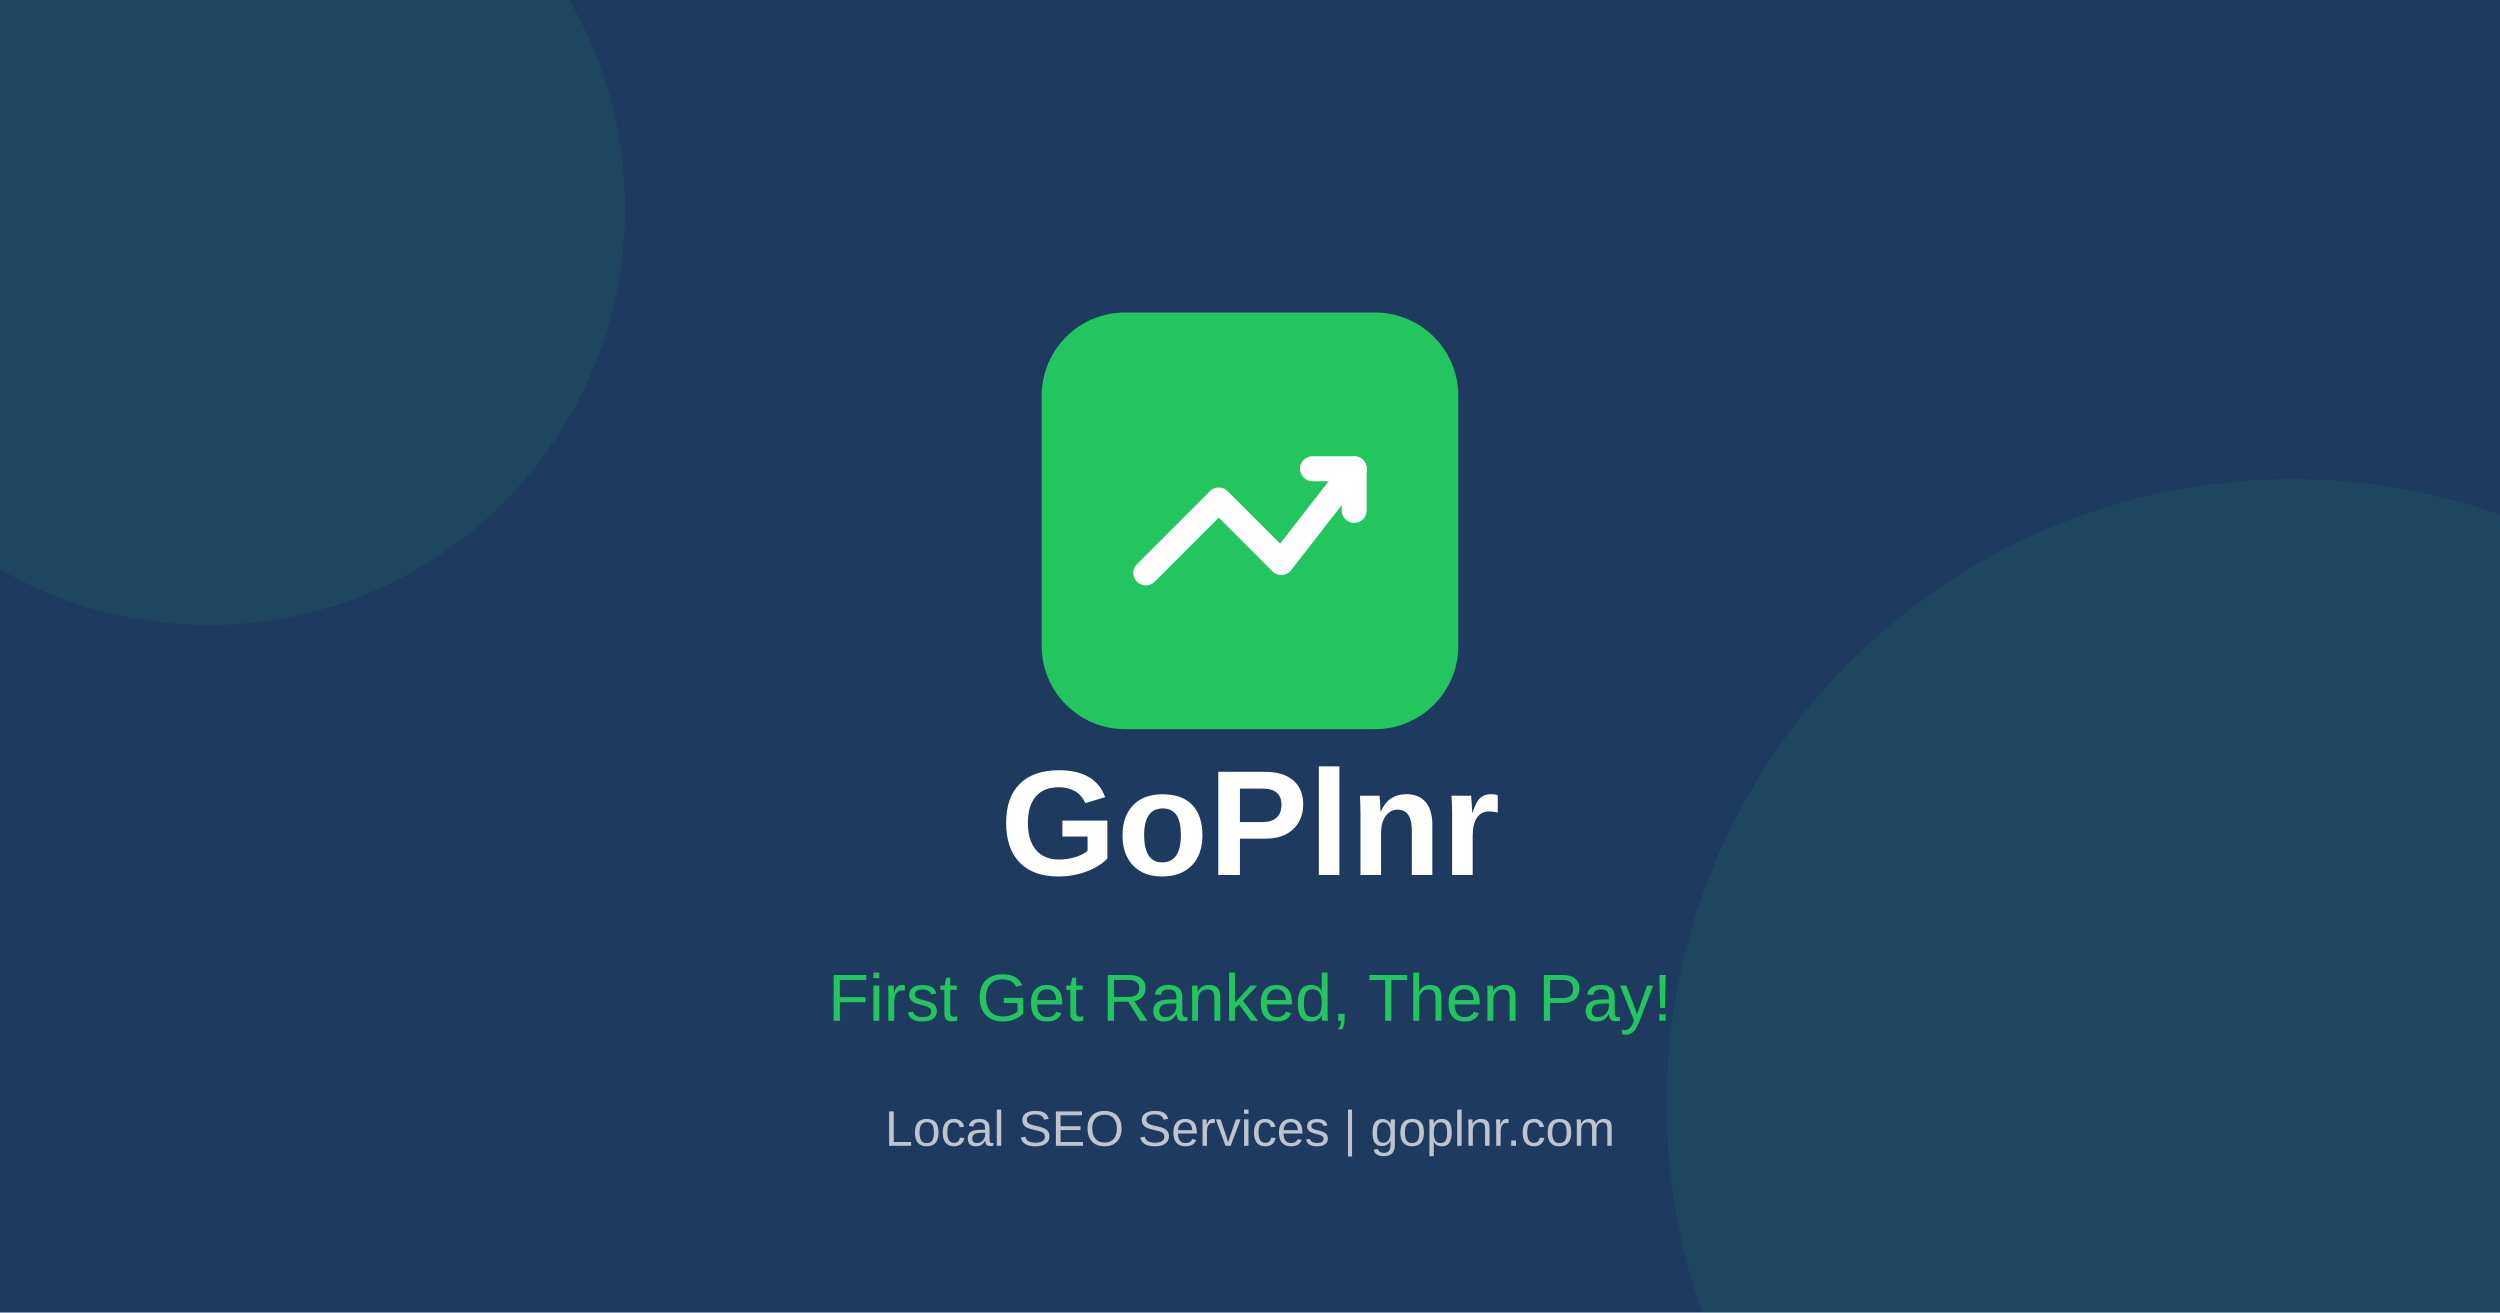
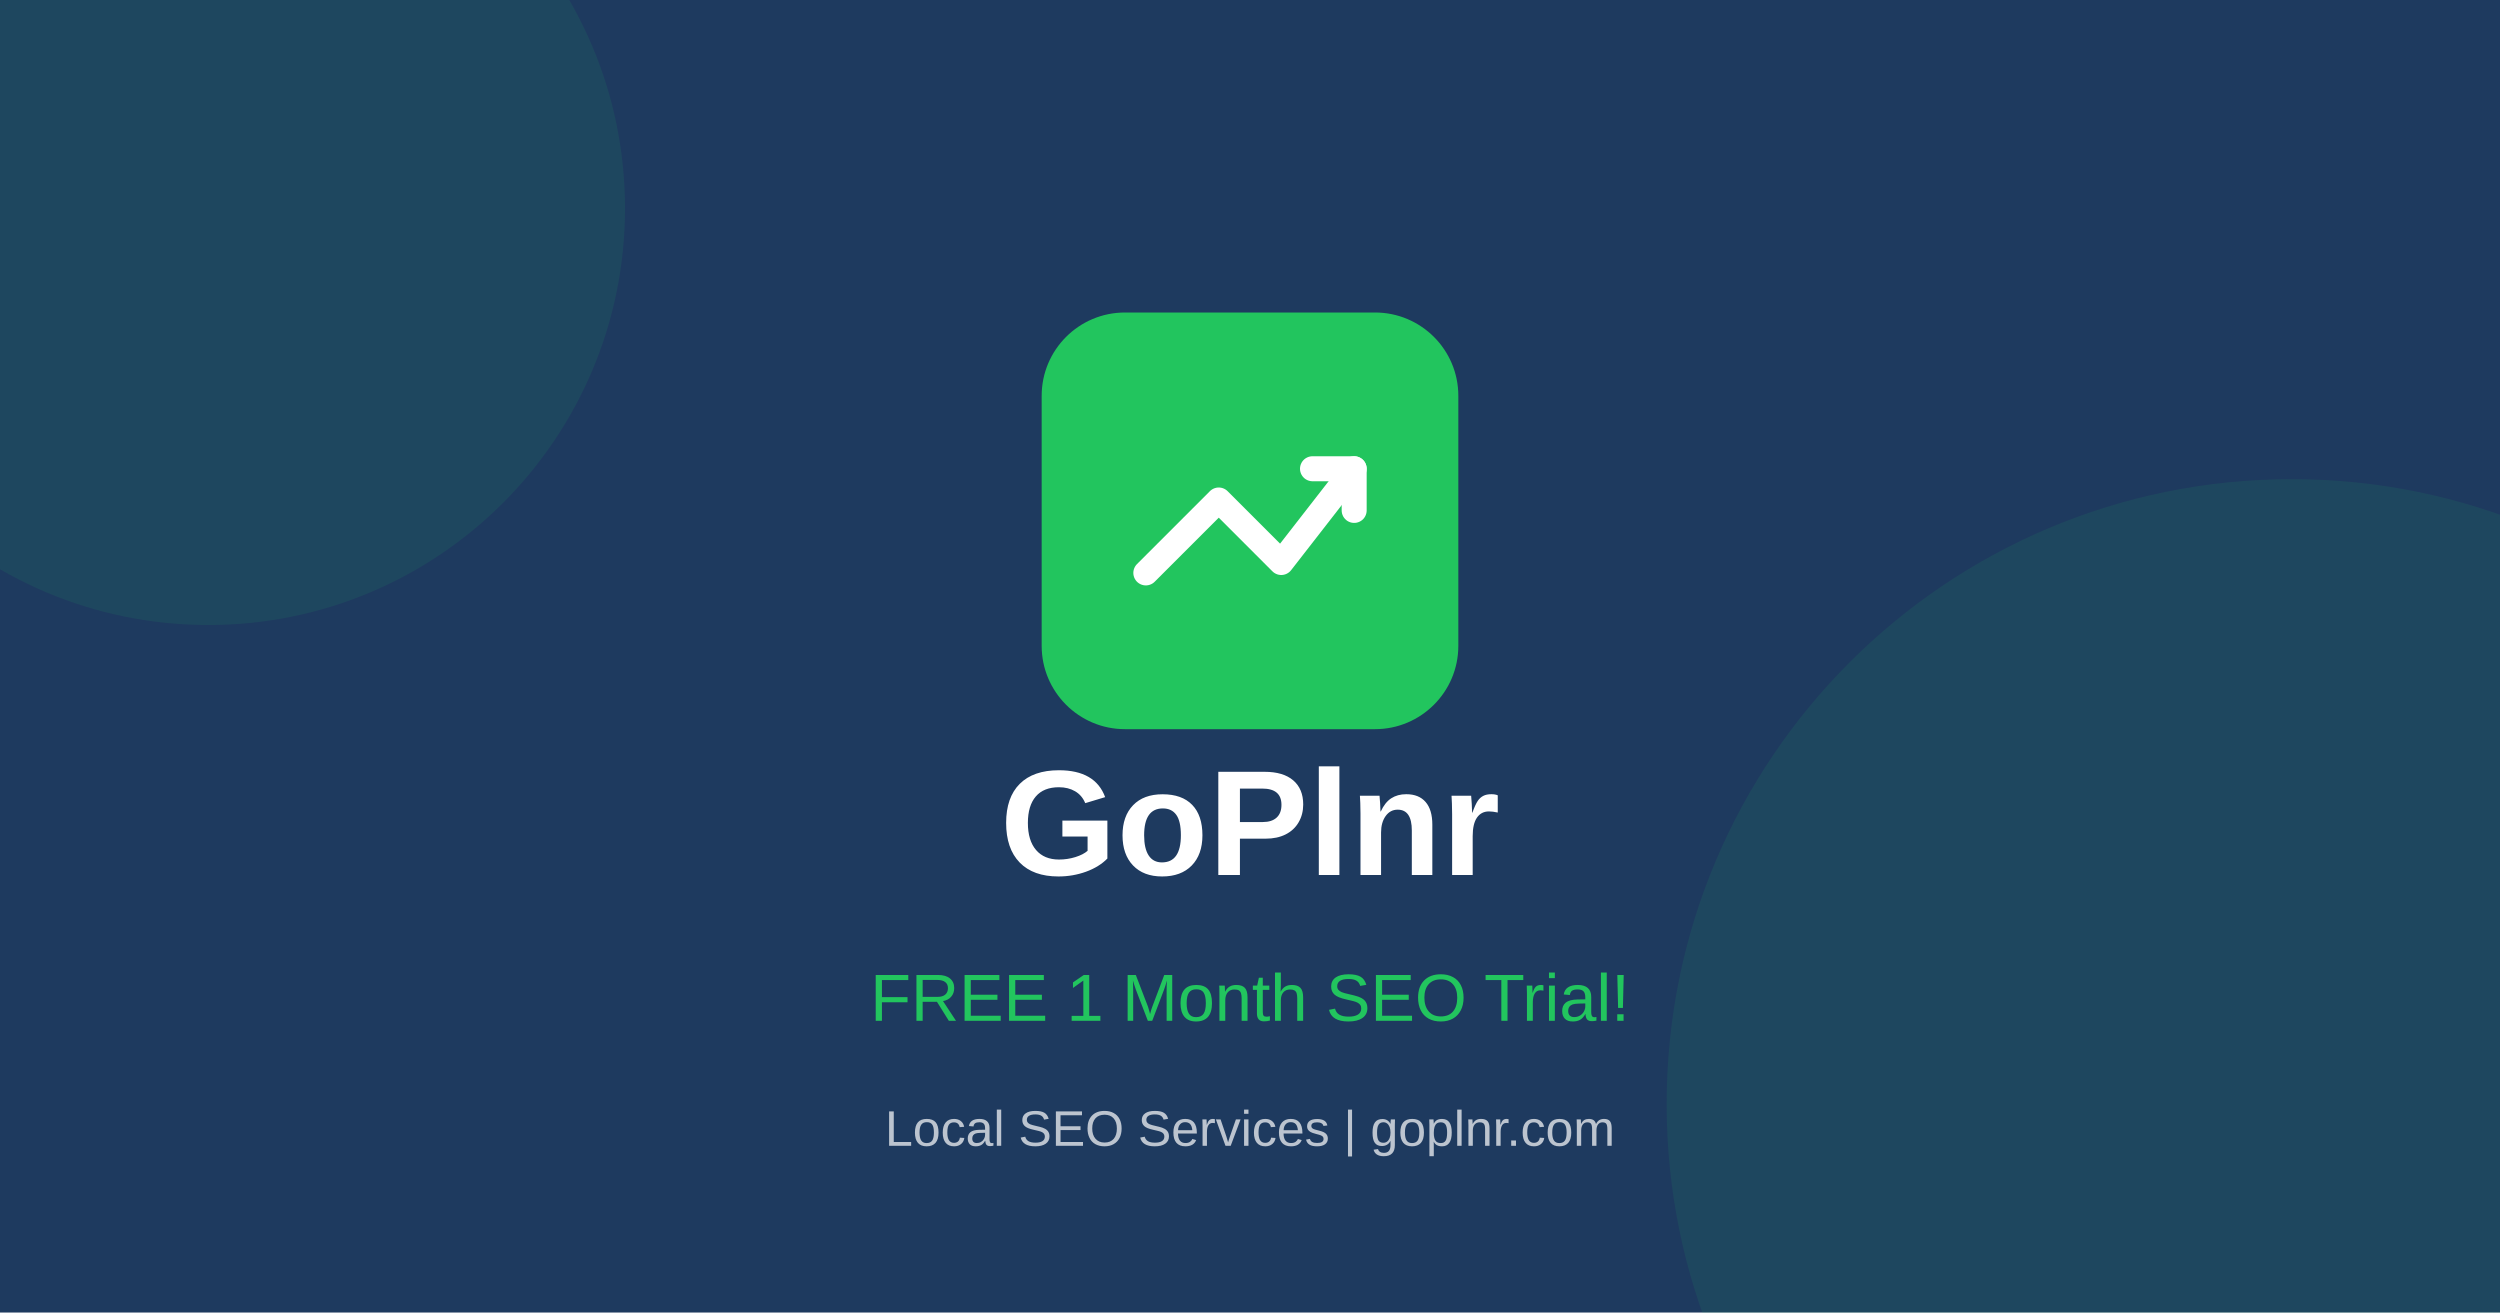
<svg xmlns="http://www.w3.org/2000/svg" viewBox="0 0 1200 630" fill="none">
  <rect width="1200" height="630" fill="#1e3a5f" />
  <circle cx="100" cy="100" r="200" fill="#22c55e" fill-opacity="0.1" />
  <circle cx="1100" cy="530" r="300" fill="#22c55e" fill-opacity="0.1" />
  <g transform="translate(500, 150)">
    <rect width="200" height="200" rx="40" fill="#22c55e" />
    <path d="M50 125L85 90L115 120L150 75" stroke="white" stroke-width="12" stroke-linecap="round" stroke-linejoin="round" />
    <path d="M130 75H150V95" stroke="white" stroke-width="12" stroke-linecap="round" stroke-linejoin="round" />
  </g>
  <text x="600" y="420" text-anchor="middle" font-family="Arial, sans-serif" font-size="72" font-weight="bold" fill="white">GoPlnr</text>
-   <text x="600" y="490" text-anchor="middle" font-family="Arial, sans-serif" font-size="32" fill="#22c55e">First Get Ranked, Then Pay!</text>
+   <text x="600" y="490" text-anchor="middle" font-family="Arial, sans-serif" font-size="32" fill="#22c55e">FREE 1 Month SEO Trial!</text>
  <text x="600" y="550" text-anchor="middle" font-family="Arial, sans-serif" font-size="24" fill="white" fill-opacity="0.7">Local SEO Services | goplnr.com</text>
</svg>
